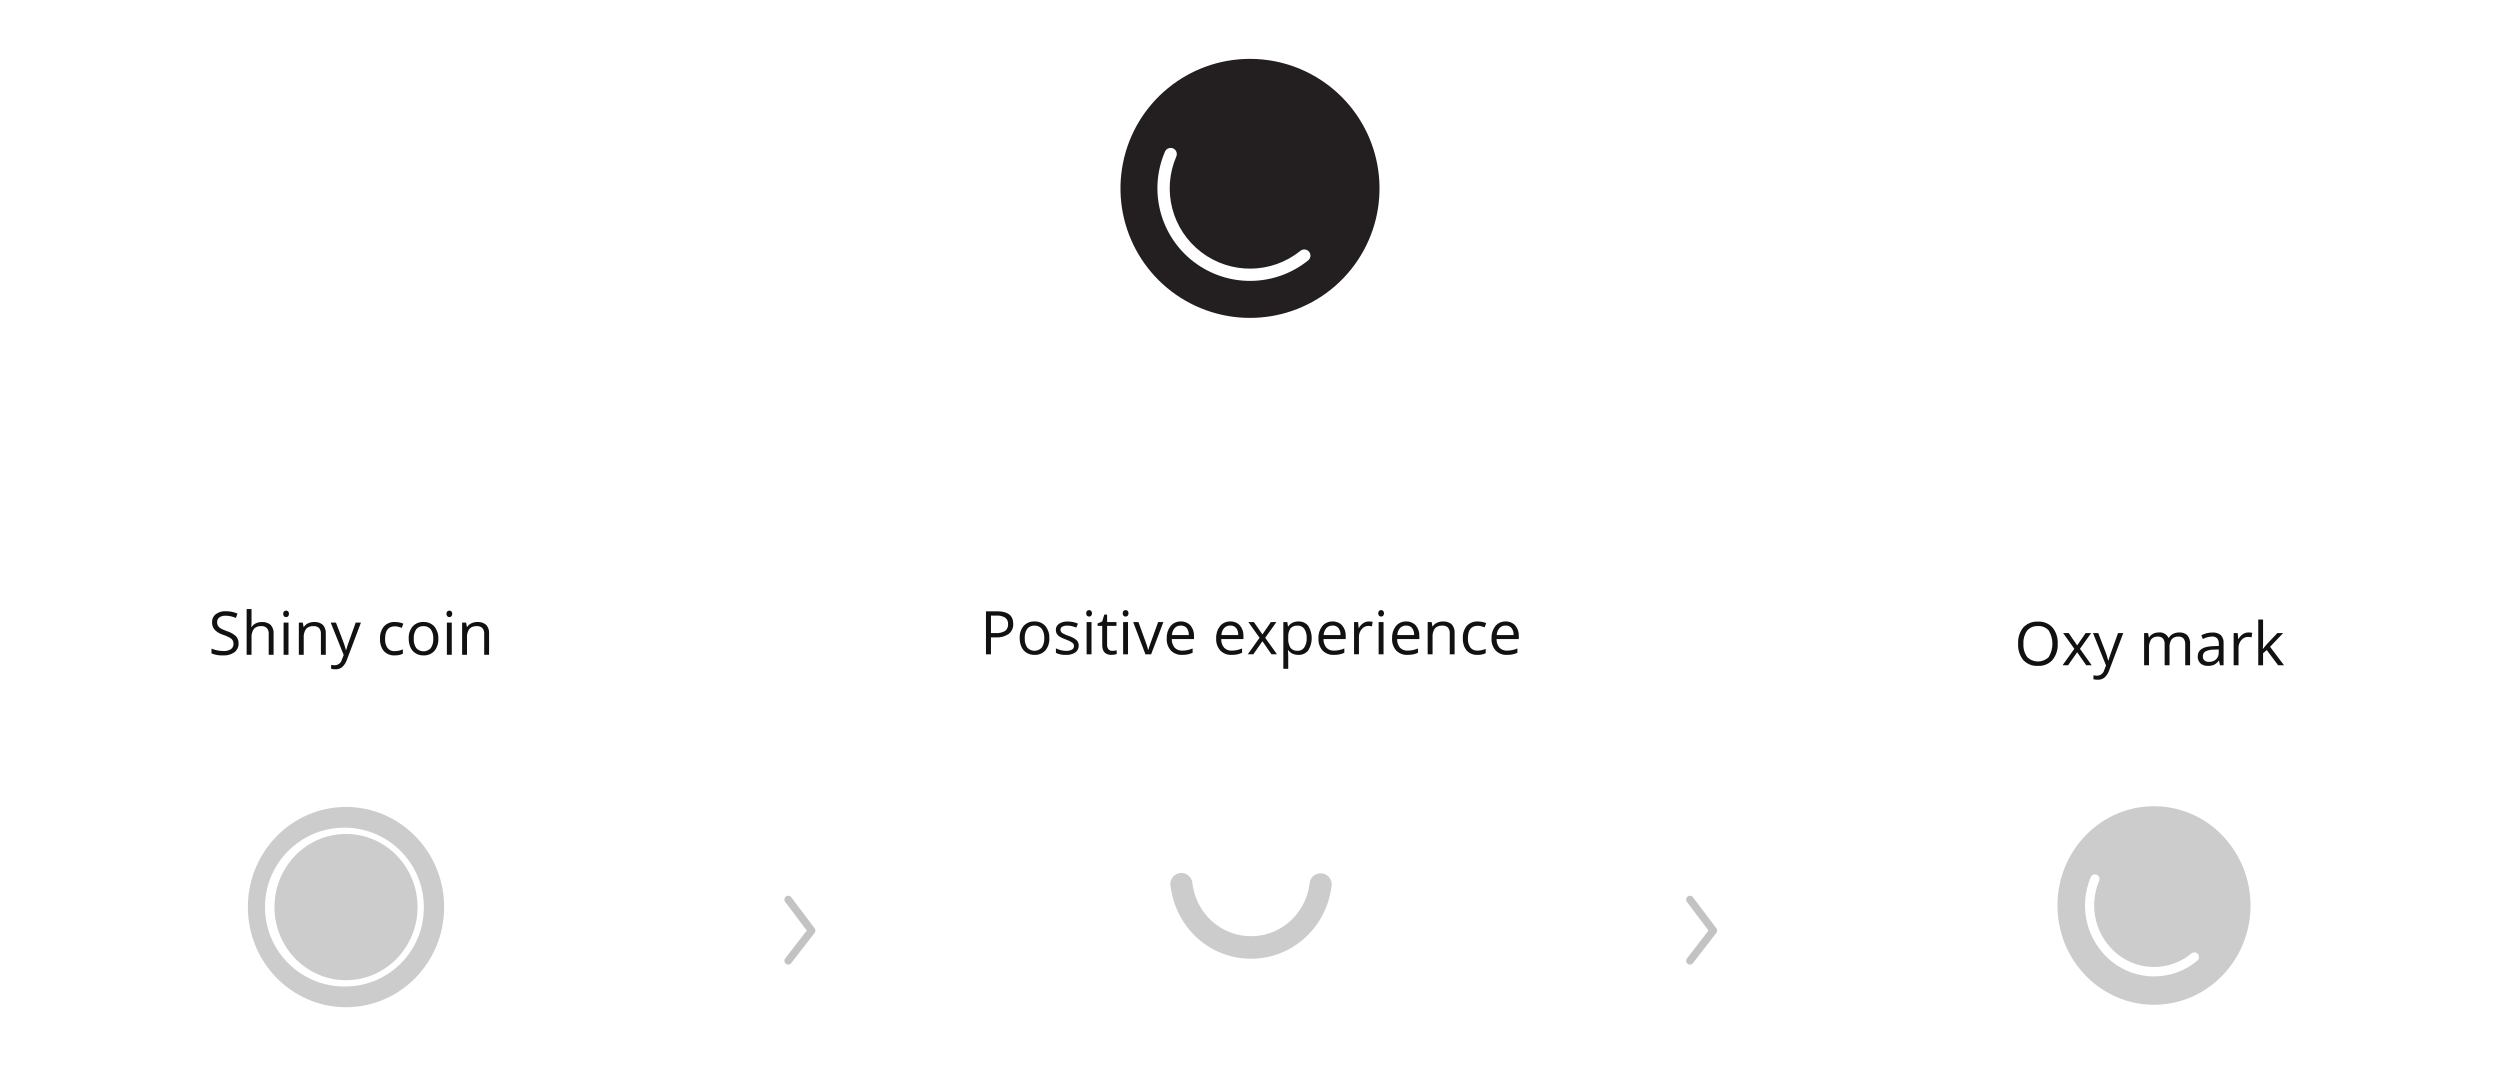
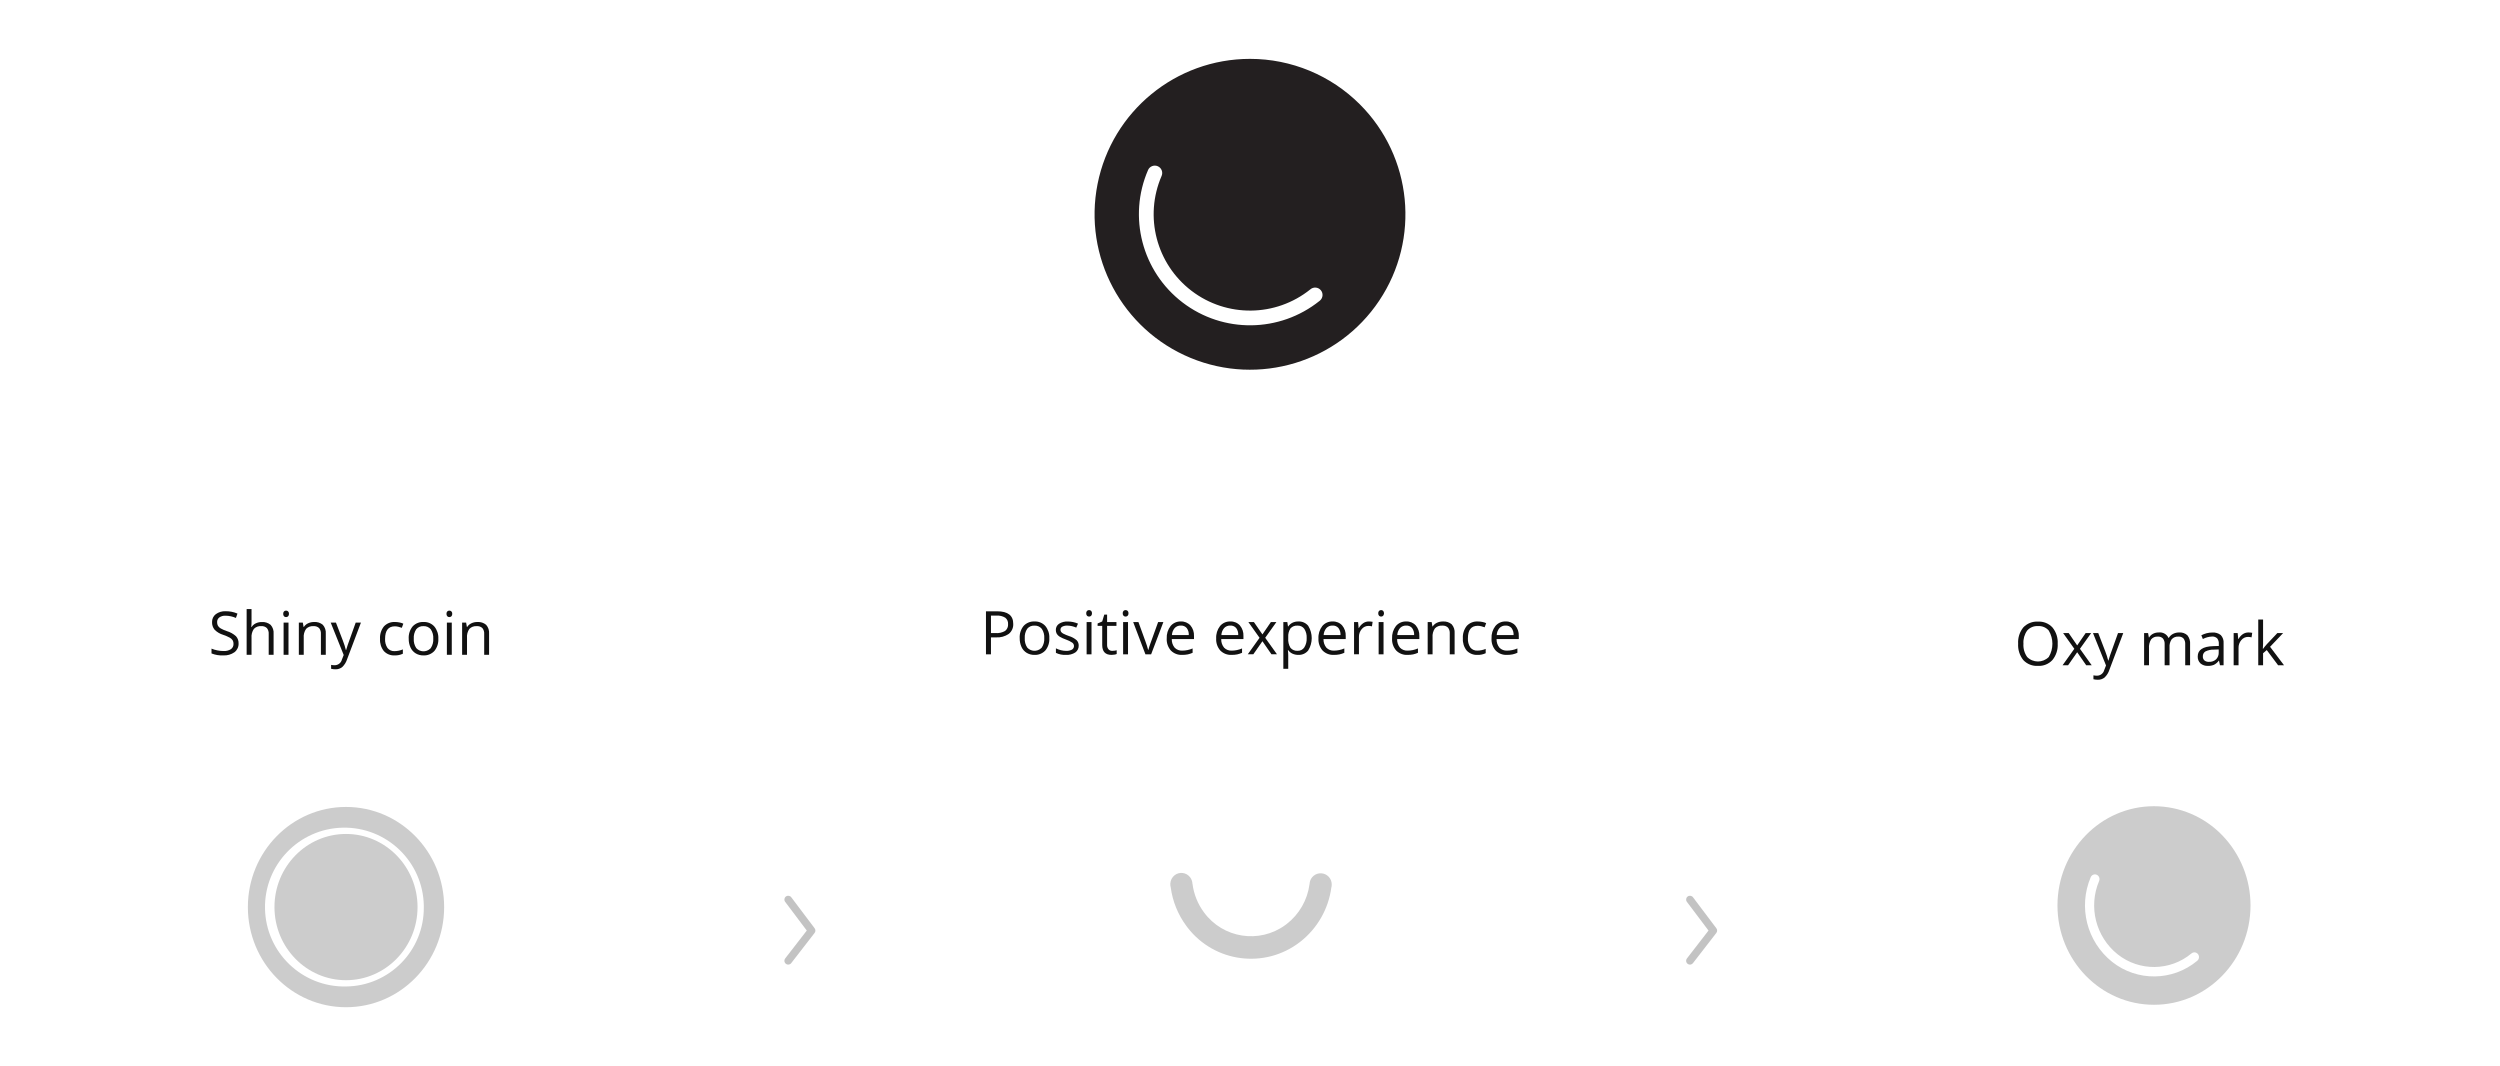
<svg xmlns="http://www.w3.org/2000/svg" id="Layer_1" data-name="Layer 1" viewBox="0 0 664 283">
  <path d="M-.2,155.868H184V283H-.2Z" fill="none" />
  <ellipse cx="91.899" cy="240.92" rx="19" ry="19.421" fill="#ccc" />
-   <path d="M91.9,214.325c-14.394,0-26.064,11.907-26.064,26.6s11.67,26.594,26.064,26.594,26.064-11.907,26.064-26.594-11.67-26.6-26.064-26.6Zm0,47.684a21.094,21.094,0,1,1,20.665-21.515c0,.142,0,.284,0,.426A20.882,20.882,0,0,1,91.9,262.009Z" fill="#ccc" fill-rule="evenodd" />
+   <path d="M91.9,214.325c-14.394,0-26.064,11.907-26.064,26.6s11.67,26.594,26.064,26.594,26.064-11.907,26.064-26.594-11.67-26.6-26.064-26.6Zm0,47.684a21.094,21.094,0,1,1,20.665-21.515v.426A20.882,20.882,0,0,1,91.9,262.009Z" fill="#ccc" fill-rule="evenodd" />
  <path d="M240.173,155.868H424.364V283H240.173Z" fill="none" />
-   <path d="M353.712,234.842a.676.676,0,0,1-.01.077,2.875,2.875,0,0,1-.016.445,3.265,3.265,0,0,1-.077.325,22,22,0,0,1-8.356,14.523,21.266,21.266,0,0,1-29.827-3.842c-.119-.154-.235-.31-.35-.467a22.118,22.118,0,0,1-4.128-10.192,3.1,3.1,0,0,1-.117-.943l-.007-.06h.01a3.014,3.014,0,0,1,1.156-2.256,2.911,2.911,0,0,1,4.084.528c.016.02.032.041.047.062a3.031,3.031,0,0,1,.589,1.684h.016a16.1,16.1,0,0,0,3.031,7.573,15.476,15.476,0,0,0,21.623,3.392c.115-.084.229-.169.342-.256a16.012,16.012,0,0,0,6.091-10.611h.021a2.83,2.83,0,0,1,.01-.294,2.942,2.942,0,0,1,5.862.312Z" fill="#ccc" fill-rule="evenodd" />
-   <path d="M480.005,155.868H664.2V283H480.005Z" fill="none" />
-   <path d="M546.526,170.977a6.284,6.284,0,0,1-1.387,4.312,4.873,4.873,0,0,1-3.855,1.571,4.938,4.938,0,0,1-3.895-1.543,6.34,6.34,0,0,1-1.371-4.356,6.257,6.257,0,0,1,1.375-4.324A4.971,4.971,0,0,1,541.3,165.1a4.864,4.864,0,0,1,3.843,1.562,6.28,6.28,0,0,1,1.383,4.315Zm-9.1,0a5.419,5.419,0,0,0,.988,3.519,4.037,4.037,0,0,0,5.709.029l.029-.029a6.853,6.853,0,0,0,0-7.019,3.458,3.458,0,0,0-2.855-1.192,3.526,3.526,0,0,0-2.887,1.2,5.365,5.365,0,0,0-.985,3.492Z" fill="#111" />
+   <path d="M353.712,234.842a.648.648,0,0,1-.01.077,2.875,2.875,0,0,1-.016.445,3.265,3.265,0,0,1-.077.325,22,22,0,0,1-8.356,14.523,21.266,21.266,0,0,1-29.827-3.842c-.119-.154-.235-.31-.35-.467a22.118,22.118,0,0,1-4.128-10.192,3.1,3.1,0,0,1-.117-.943l-.007-.06h.01a3.016,3.016,0,0,1,1.156-2.256,2.911,2.911,0,0,1,4.083.527h0c.016.02.032.041.047.062a3.031,3.031,0,0,1,.589,1.684h.016a16.1,16.1,0,0,0,3.031,7.573,15.476,15.476,0,0,0,21.622,3.393h0c.115-.084.229-.169.342-.256a16.012,16.012,0,0,0,6.091-10.611h.021a2.888,2.888,0,0,1,.01-.294,2.942,2.942,0,0,1,5.862.312Z" fill="#ccc" fill-rule="evenodd" />
+   <path d="M480.005,155.868H664.2V283h-184.2Z" fill="none" />
+   <path d="M546.526,170.977a6.284,6.284,0,0,1-1.387,4.312,4.873,4.873,0,0,1-3.855,1.571,4.938,4.938,0,0,1-3.895-1.543,6.34,6.34,0,0,1-1.371-4.356,6.257,6.257,0,0,1,1.375-4.324A4.971,4.971,0,0,1,541.3,165.1a4.865,4.865,0,0,1,3.843,1.562A6.28,6.28,0,0,1,546.526,170.977Zm-9.1,0a5.419,5.419,0,0,0,.988,3.519,4.038,4.038,0,0,0,5.709.029l.029-.029a6.853,6.853,0,0,0,0-7.019,3.458,3.458,0,0,0-2.855-1.192,3.526,3.526,0,0,0-2.887,1.2,5.365,5.365,0,0,0-.985,3.492Z" fill="#111" />
  <path d="M550.94,172.32l-2.976-4.179h1.476l2.258,3.281,2.25-3.281h1.461l-2.977,4.179,3.133,4.383H554.1l-2.4-3.468-2.422,3.468h-1.469Z" fill="#111" />
  <path d="M555.9,168.141h1.391l1.875,4.883a18.388,18.388,0,0,1,.765,2.414H560c.067-.266.21-.72.426-1.364s.923-2.621,2.121-5.933h1.39l-3.679,9.75a4.849,4.849,0,0,1-1.278,2.051,2.72,2.72,0,0,1-1.793.6,5.186,5.186,0,0,1-1.171-.133V179.37a4.494,4.494,0,0,0,.961.094,1.981,1.981,0,0,0,1.906-1.5l.476-1.219Z" fill="#111" />
-   <path d="M580.393,176.7v-5.57a2.3,2.3,0,0,0-.437-1.535,1.694,1.694,0,0,0-1.359-.512,2.2,2.2,0,0,0-1.79.695,3.312,3.312,0,0,0-.578,2.141V176.7h-1.3v-5.57a2.3,2.3,0,0,0-.437-1.535,1.7,1.7,0,0,0-1.367-.512,2.113,2.113,0,0,0-1.785.731,3.947,3.947,0,0,0-.567,2.394V176.7h-1.3v-8.562h1.055l.211,1.172h.062a2.558,2.558,0,0,1,1.036-.977,3.168,3.168,0,0,1,1.5-.351,2.544,2.544,0,0,1,2.625,1.453h.062a2.731,2.731,0,0,1,1.11-1.063,3.433,3.433,0,0,1,1.656-.39,2.9,2.9,0,0,1,2.176.746,3.338,3.338,0,0,1,.722,2.386V176.7Z" fill="#111" />
-   <path d="M589.628,176.7l-.258-1.218h-.063a3.589,3.589,0,0,1-1.277,1.089,3.882,3.882,0,0,1-1.59.286,2.863,2.863,0,0,1-2-.657,2.392,2.392,0,0,1-.722-1.867q0-2.593,4.148-2.719l1.453-.047v-.531a2.165,2.165,0,0,0-.434-1.488,1.782,1.782,0,0,0-1.386-.481,5.64,5.64,0,0,0-2.422.657l-.4-.992a6.205,6.205,0,0,1,2.9-.735,3.259,3.259,0,0,1,2.269.68,2.832,2.832,0,0,1,.739,2.18V176.7Zm-2.93-.914a2.629,2.629,0,0,0,1.9-.664,2.456,2.456,0,0,0,.692-1.859v-.774l-1.3.055a4.718,4.718,0,0,0-2.231.48,1.45,1.45,0,0,0-.683,1.325,1.333,1.333,0,0,0,.426,1.07,1.762,1.762,0,0,0,1.2.37Z" fill="#111" />
+   <path d="M580.393,176.7v-5.57a2.3,2.3,0,0,0-.437-1.535,1.694,1.694,0,0,0-1.359-.512,2.2,2.2,0,0,0-1.79.695,3.312,3.312,0,0,0-.578,2.141V176.7h-1.3v-5.57a2.3,2.3,0,0,0-.437-1.535,1.7,1.7,0,0,0-1.367-.512,2.113,2.113,0,0,0-1.785.731,3.947,3.947,0,0,0-.567,2.394V176.7h-1.3v-8.562h1.055l.211,1.172h.062a2.558,2.558,0,0,1,1.036-.977,3.168,3.168,0,0,1,1.5-.351,2.544,2.544,0,0,1,2.625,1.453h.062a2.738,2.738,0,0,1,1.11-1.063,3.433,3.433,0,0,1,1.656-.39,2.9,2.9,0,0,1,2.176.746,3.334,3.334,0,0,1,.722,2.386V176.7Z" fill="#111" />
+   <path d="M589.628,176.7l-.258-1.218h-.063a3.589,3.589,0,0,1-1.277,1.089,3.882,3.882,0,0,1-1.59.286,2.863,2.863,0,0,1-2-.657,2.392,2.392,0,0,1-.722-1.867q0-2.593,4.148-2.719l1.453-.047v-.531a2.165,2.165,0,0,0-.434-1.488,1.782,1.782,0,0,0-1.386-.481,5.64,5.64,0,0,0-2.422.657l-.4-.992a6.205,6.205,0,0,1,2.9-.735,3.259,3.259,0,0,1,2.269.68,2.832,2.832,0,0,1,.739,2.18V176.7Zm-2.93-.914a2.629,2.629,0,0,0,1.9-.664,2.456,2.456,0,0,0,.692-1.859v-.774l-1.3.055a4.718,4.718,0,0,0-2.231.48,1.45,1.45,0,0,0-.683,1.325,1.333,1.333,0,0,0,.426,1.07,1.761,1.761,0,0,0,1.2.37Z" fill="#111" />
  <path d="M597.167,167.985a5.091,5.091,0,0,1,1.023.093l-.179,1.2a4.427,4.427,0,0,0-.938-.117,2.282,2.282,0,0,0-1.777.844,3.077,3.077,0,0,0-.739,2.1V176.7h-1.3v-8.562h1.07l.148,1.586h.063a3.74,3.74,0,0,1,1.148-1.289,2.6,2.6,0,0,1,1.481-.45Z" fill="#111" />
  <path d="M601.073,172.32a15.493,15.493,0,0,1,1.024-1.25l2.765-2.929H606.4l-3.469,3.648,3.711,4.914h-1.57l-3.023-4.047-.977.844v3.2h-1.281V164.547h1.281v6.445c0,.286-.02.73-.062,1.328Z" fill="#111" />
-   <path d="M572.1,214.129c-14.158,0-25.635,11.806-25.635,26.371s11.477,26.37,25.635,26.37,25.635-11.806,25.635-26.37a26.758,26.758,0,0,0-7.509-18.647,25.27,25.27,0,0,0-18.126-7.724ZM583.567,255.2a17.927,17.927,0,0,1-22.585.271,19.2,19.2,0,0,1-5.69-22.486,1.221,1.221,0,0,1,.981-.744,1.206,1.206,0,0,1,1.117.5,1.284,1.284,0,0,1,.137,1.246,16.639,16.639,0,0,0,4.933,19.492,15.543,15.543,0,0,0,19.579-.232,1.192,1.192,0,0,1,1.224-.226,1.247,1.247,0,0,1,.779,1,1.271,1.271,0,0,1-.477,1.181Z" fill="#ccc" />
+   <path d="M572.1,214.129c-14.158,0-25.635,11.806-25.635,26.371s11.477,26.37,25.635,26.37,25.635-11.806,25.635-26.37a26.76,26.76,0,0,0-7.509-18.647,25.27,25.27,0,0,0-18.126-7.724ZM583.567,255.2a17.927,17.927,0,0,1-22.585.271,19.2,19.2,0,0,1-5.69-22.486,1.221,1.221,0,0,1,.981-.744,1.205,1.205,0,0,1,1.117.5,1.284,1.284,0,0,1,.137,1.246,16.639,16.639,0,0,0,4.933,19.492,15.543,15.543,0,0,0,19.579-.232,1.192,1.192,0,0,1,1.224-.226,1.248,1.248,0,0,1,.779,1,1.271,1.271,0,0,1-.477,1.181Z" fill="#ccc" />
  <g>
-     <path d="M269.116,165.689a3.2,3.2,0,0,1-1.184,2.668,5.364,5.364,0,0,1-3.386.933H263.2v4.492h-1.328V162.361h2.961Q269.116,162.361,269.116,165.689ZM263.2,168.15h1.2a4.436,4.436,0,0,0,2.555-.571,2.1,2.1,0,0,0,.789-1.828,1.971,1.971,0,0,0-.742-1.687,3.875,3.875,0,0,0-2.313-.555H263.2Z" fill="#111" />
-     <path d="M278.7,169.493a4.723,4.723,0,0,1-1.055,3.27,3.716,3.716,0,0,1-2.914,1.176,3.868,3.868,0,0,1-2.039-.539,3.565,3.565,0,0,1-1.375-1.547,5.392,5.392,0,0,1-.484-2.36,4.707,4.707,0,0,1,1.047-3.261,3.7,3.7,0,0,1,2.906-1.168,3.622,3.622,0,0,1,2.855,1.195A4.7,4.7,0,0,1,278.7,169.493Zm-6.523,0a4.064,4.064,0,0,0,.656,2.5,2.6,2.6,0,0,0,3.672.191,2.459,2.459,0,0,0,.191-.191,4.038,4.038,0,0,0,.66-2.5,3.965,3.965,0,0,0-.66-2.48,2.314,2.314,0,0,0-1.949-.848,2.287,2.287,0,0,0-1.922.836,4.015,4.015,0,0,0-.646,2.492Z" fill="#111" />
-     <path d="M286.5,171.446a2.144,2.144,0,0,1-.891,1.844,4.179,4.179,0,0,1-2.5.649,5.441,5.441,0,0,1-2.656-.539v-1.2a6.45,6.45,0,0,0,1.324.493,5.548,5.548,0,0,0,1.363.179,3.089,3.089,0,0,0,1.563-.324,1.115,1.115,0,0,0,.113-1.844,6.808,6.808,0,0,0-1.691-.839,9.1,9.1,0,0,1-1.7-.778,2.319,2.319,0,0,1-.75-.754,1.961,1.961,0,0,1-.246-1.008,1.922,1.922,0,0,1,.851-1.652,3.975,3.975,0,0,1,2.336-.6,6.831,6.831,0,0,1,2.7.562l-.461,1.055a6.176,6.176,0,0,0-2.336-.531,2.689,2.689,0,0,0-1.39.289.892.892,0,0,0-.469.8.97.97,0,0,0,.176.585,1.7,1.7,0,0,0,.566.461,12.733,12.733,0,0,0,1.5.633,5.608,5.608,0,0,1,2.059,1.117A1.973,1.973,0,0,1,286.5,171.446Z" fill="#111" />
+     <path d="M269.116,165.689a3.2,3.2,0,0,1-1.184,2.668,5.364,5.364,0,0,1-3.386.933H263.2v4.492h-1.328V162.361h2.961Q269.116,162.361,269.116,165.689ZM263.2,168.15h1.2a4.436,4.436,0,0,0,2.555-.571,2.1,2.1,0,0,0,.789-1.828,1.972,1.972,0,0,0-.742-1.687,3.875,3.875,0,0,0-2.313-.555H263.2Z" fill="#111" />
+     <path d="M278.7,169.493a4.723,4.723,0,0,1-1.055,3.27,3.716,3.716,0,0,1-2.914,1.176,3.868,3.868,0,0,1-2.039-.539,3.565,3.565,0,0,1-1.375-1.547,5.392,5.392,0,0,1-.484-2.36,4.707,4.707,0,0,1,1.047-3.261,3.7,3.7,0,0,1,2.906-1.168,3.622,3.622,0,0,1,2.855,1.195A4.7,4.7,0,0,1,278.7,169.493Zm-6.523,0a4.064,4.064,0,0,0,.656,2.5,2.6,2.6,0,0,0,3.672.191h0a2.459,2.459,0,0,0,.191-.191,4.038,4.038,0,0,0,.66-2.5,3.965,3.965,0,0,0-.66-2.48,2.314,2.314,0,0,0-1.949-.848,2.287,2.287,0,0,0-1.922.836,4.015,4.015,0,0,0-.646,2.492Z" fill="#111" />
+     <path d="M286.5,171.446a2.144,2.144,0,0,1-.891,1.844,4.179,4.179,0,0,1-2.5.649,5.441,5.441,0,0,1-2.656-.539v-1.2a6.45,6.45,0,0,0,1.324.493,5.548,5.548,0,0,0,1.363.179,3.089,3.089,0,0,0,1.563-.324,1.115,1.115,0,0,0,.393-1.527,1.1,1.1,0,0,0-.28-.317,6.808,6.808,0,0,0-1.691-.839,9.066,9.066,0,0,1-1.7-.778,2.319,2.319,0,0,1-.75-.754,1.961,1.961,0,0,1-.246-1.008,1.922,1.922,0,0,1,.851-1.652,3.974,3.974,0,0,1,2.336-.6,6.831,6.831,0,0,1,2.7.562l-.461,1.055a6.176,6.176,0,0,0-2.336-.531,2.689,2.689,0,0,0-1.39.289.892.892,0,0,0-.469.8.97.97,0,0,0,.176.585,1.7,1.7,0,0,0,.566.461,12.733,12.733,0,0,0,1.5.633,5.608,5.608,0,0,1,2.059,1.117A1.976,1.976,0,0,1,286.5,171.446Z" fill="#111" />
    <path d="M288.5,162.9a.86.86,0,0,1,.219-.653.809.809,0,0,1,1.086,0,.845.845,0,0,1,.226.649.86.86,0,0,1-.226.652.766.766,0,0,1-.54.215.746.746,0,0,1-.546-.215A.874.874,0,0,1,288.5,162.9Zm1.406,10.882h-1.3V165.22h1.3Z" fill="#111" />
    <path d="M295.421,172.868a4.223,4.223,0,0,0,.664-.05,4.627,4.627,0,0,0,.508-.106v.992a2.341,2.341,0,0,1-.621.168,4.689,4.689,0,0,1-.739.067q-2.484,0-2.484-2.618v-5.093h-1.227V165.6l1.227-.539.547-1.828h.75v1.984h2.484v1.008h-2.484v5.039a1.731,1.731,0,0,0,.367,1.187,1.275,1.275,0,0,0,1.008.417Z" fill="#111" />
    <path d="M298.194,162.9a.86.86,0,0,1,.219-.653.809.809,0,0,1,1.086,0,.845.845,0,0,1,.226.649.86.86,0,0,1-.226.652.762.762,0,0,1-.539.215.749.749,0,0,1-.547-.215A.874.874,0,0,1,298.194,162.9Zm1.406,10.882h-1.3V165.22h1.3Z" fill="#111" />
    <path d="M304.225,173.782l-3.25-8.562h1.391l1.844,5.078a23.7,23.7,0,0,1,.734,2.313h.063a17.151,17.151,0,0,1,.543-1.715q.456-1.3,2.05-5.676h1.391l-3.25,8.562Z" fill="#111" />
    <path d="M313.983,173.939a3.937,3.937,0,0,1-3-1.157,4.476,4.476,0,0,1-1.1-3.211,4.97,4.97,0,0,1,1.02-3.289,3.392,3.392,0,0,1,2.738-1.218,3.227,3.227,0,0,1,2.547,1.058,4.057,4.057,0,0,1,.938,2.793v.821h-5.9a3.4,3.4,0,0,0,.762,2.289,2.637,2.637,0,0,0,2.035.781,6.9,6.9,0,0,0,2.734-.578v1.156a6.843,6.843,0,0,1-1.3.426A7.293,7.293,0,0,1,313.983,173.939Zm-.351-7.789a2.118,2.118,0,0,0-1.645.671,3.107,3.107,0,0,0-.723,1.86h4.477a2.853,2.853,0,0,0-.547-1.879,1.924,1.924,0,0,0-1.562-.652Z" fill="#111" />
    <path d="M327.116,173.939a3.928,3.928,0,0,1-3-1.157,4.476,4.476,0,0,1-1.1-3.211,4.97,4.97,0,0,1,1.02-3.289,3.392,3.392,0,0,1,2.738-1.218,3.228,3.228,0,0,1,2.547,1.058,4.056,4.056,0,0,1,.937,2.793v.821h-5.9a3.4,3.4,0,0,0,.762,2.289,2.637,2.637,0,0,0,2.035.781,6.9,6.9,0,0,0,2.734-.578v1.156a6.843,6.843,0,0,1-1.3.426,7.277,7.277,0,0,1-1.473.129Zm-.352-7.789a2.116,2.116,0,0,0-1.644.671,3.107,3.107,0,0,0-.723,1.86h4.477a2.853,2.853,0,0,0-.547-1.879,1.924,1.924,0,0,0-1.563-.652Z" fill="#111" />
    <path d="M334.538,169.4l-2.977-4.18h1.477l2.262,3.28,2.25-3.281h1.461l-2.977,4.18,3.133,4.382H337.7l-2.4-3.468-2.422,3.468h-1.469Z" fill="#111" />
-     <path d="M344.843,173.939a3.7,3.7,0,0,1-1.528-.309,2.875,2.875,0,0,1-1.16-.949h-.094a11.459,11.459,0,0,1,.094,1.422v3.523h-1.3V165.22h1.055l.18,1.172h.062a3.013,3.013,0,0,1,1.164-1.016,3.541,3.541,0,0,1,1.524-.312,3.162,3.162,0,0,1,2.629,1.164,6.2,6.2,0,0,1-.016,6.543,3.174,3.174,0,0,1-2.61,1.168Zm-.188-7.774a2.3,2.3,0,0,0-1.9.727,3.741,3.741,0,0,0-.6,2.312v.289a4.283,4.283,0,0,0,.6,2.582,2.285,2.285,0,0,0,1.929.778,2.006,2.006,0,0,0,1.739-.9,4.266,4.266,0,0,0,.629-2.476,4.1,4.1,0,0,0-.629-2.457,2.066,2.066,0,0,0-1.768-.855Z" fill="#111" />
+     <path d="M344.843,173.939a3.7,3.7,0,0,1-1.528-.309,2.875,2.875,0,0,1-1.16-.949h-.094a11.459,11.459,0,0,1,.094,1.422v3.523h-1.3V165.22h1.055l.18,1.172h.062a3.013,3.013,0,0,1,1.164-1.016,3.541,3.541,0,0,1,1.524-.312,3.162,3.162,0,0,1,2.629,1.164,6.2,6.2,0,0,1-.016,6.543A3.174,3.174,0,0,1,344.843,173.939Zm-.188-7.774a2.3,2.3,0,0,0-1.9.727,3.741,3.741,0,0,0-.6,2.312v.289a4.285,4.285,0,0,0,.6,2.582,2.285,2.285,0,0,0,1.929.778,2,2,0,0,0,1.739-.9,4.266,4.266,0,0,0,.629-2.476,4.1,4.1,0,0,0-.629-2.457,2.066,2.066,0,0,0-1.768-.855Z" fill="#111" />
    <path d="M354.28,173.939a3.928,3.928,0,0,1-3-1.157,4.476,4.476,0,0,1-1.1-3.211,4.97,4.97,0,0,1,1.02-3.289,3.392,3.392,0,0,1,2.738-1.218,3.228,3.228,0,0,1,2.547,1.058,4.057,4.057,0,0,1,.938,2.793v.821h-5.9a3.4,3.4,0,0,0,.762,2.289,2.637,2.637,0,0,0,2.035.781,6.9,6.9,0,0,0,2.734-.578v1.156a6.843,6.843,0,0,1-1.3.426A7.293,7.293,0,0,1,354.28,173.939Zm-.351-7.789a2.118,2.118,0,0,0-1.645.671,3.107,3.107,0,0,0-.723,1.86h4.477a2.853,2.853,0,0,0-.547-1.879,1.924,1.924,0,0,0-1.562-.652Z" fill="#111" />
-     <path d="M363.546,165.064a5.165,5.165,0,0,1,1.023.093l-.18,1.2a4.347,4.347,0,0,0-.937-.118,2.286,2.286,0,0,0-1.777.844,3.072,3.072,0,0,0-.739,2.1v4.593h-1.3V165.22h1.071l.148,1.586h.063a3.74,3.74,0,0,1,1.148-1.289,2.589,2.589,0,0,1,1.48-.453Z" fill="#111" />
-     <path d="M366.061,162.9a.868.868,0,0,1,.219-.653.809.809,0,0,1,1.086,0,1.046,1.046,0,0,1,0,1.3.758.758,0,0,1-.539.215.749.749,0,0,1-.547-.215A.883.883,0,0,1,366.061,162.9Zm1.407,10.882h-1.3V165.22h1.3Z" fill="#111" />
+     <path d="M363.546,165.064a5.165,5.165,0,0,1,1.023.093l-.18,1.2a4.347,4.347,0,0,0-.937-.118,2.286,2.286,0,0,0-1.777.844,3.072,3.072,0,0,0-.739,2.1v4.593h-1.3V165.22h1.071l.148,1.586h.063a3.74,3.74,0,0,1,1.148-1.289,2.6,2.6,0,0,1,1.48-.453Z" fill="#111" />
+     <path d="M366.061,162.9a.868.868,0,0,1,.219-.653.809.809,0,0,1,1.086,0,1.046,1.046,0,0,1,0,1.3.758.758,0,0,1-.539.215.749.749,0,0,1-.547-.215A.882.882,0,0,1,366.061,162.9Zm1.407,10.882h-1.3V165.22h1.3Z" fill="#111" />
    <path d="M373.835,173.939a3.928,3.928,0,0,1-3-1.157,4.472,4.472,0,0,1-1.1-3.211,4.97,4.97,0,0,1,1.02-3.289,3.386,3.386,0,0,1,2.738-1.218,3.228,3.228,0,0,1,2.547,1.058,4.056,4.056,0,0,1,.937,2.793v.821h-5.9a3.4,3.4,0,0,0,.762,2.289,2.637,2.637,0,0,0,2.035.781,6.9,6.9,0,0,0,2.734-.578v1.156a6.843,6.843,0,0,1-1.3.426,7.277,7.277,0,0,1-1.473.129Zm-.352-7.789a2.116,2.116,0,0,0-1.644.671,3.1,3.1,0,0,0-.723,1.86h4.477a2.853,2.853,0,0,0-.547-1.879,1.924,1.924,0,0,0-1.563-.652Z" fill="#111" />
-     <path d="M385.054,173.782v-5.539a2.236,2.236,0,0,0-.477-1.562,1.94,1.94,0,0,0-1.492-.516,2.461,2.461,0,0,0-1.969.727,3.664,3.664,0,0,0-.625,2.4v4.492h-1.3V165.22h1.055l.211,1.172h.062a2.652,2.652,0,0,1,1.117-.981,3.639,3.639,0,0,1,1.6-.347,3.254,3.254,0,0,1,2.328.746,3.173,3.173,0,0,1,.781,2.386v5.586Z" fill="#111" />
-     <path d="M392.436,173.939a3.654,3.654,0,0,1-2.879-1.145,4.715,4.715,0,0,1-1.019-3.238,4.854,4.854,0,0,1,1.035-3.32,3.725,3.725,0,0,1,2.949-1.172,5.9,5.9,0,0,1,1.235.132,4.071,4.071,0,0,1,.968.313l-.4,1.1a6.116,6.116,0,0,0-.938-.286,4.2,4.2,0,0,0-.9-.113q-2.609,0-2.609,3.328a3.966,3.966,0,0,0,.636,2.422,2.217,2.217,0,0,0,1.887.844,5.78,5.78,0,0,0,2.2-.461v1.148a4.676,4.676,0,0,1-2.165.448Z" fill="#111" />
+     <path d="M385.054,173.782v-5.539a2.236,2.236,0,0,0-.477-1.562,1.94,1.94,0,0,0-1.492-.516,2.461,2.461,0,0,0-1.969.727,3.664,3.664,0,0,0-.625,2.4v4.492h-1.3V165.22h1.055l.211,1.172h.062a2.652,2.652,0,0,1,1.117-.981,3.639,3.639,0,0,1,1.6-.347,3.256,3.256,0,0,1,2.328.746,3.173,3.173,0,0,1,.781,2.386v5.586Z" fill="#111" />
+     <path d="M392.436,173.939a3.654,3.654,0,0,1-2.879-1.145,4.715,4.715,0,0,1-1.019-3.238,4.854,4.854,0,0,1,1.035-3.32,3.722,3.722,0,0,1,2.949-1.172,5.9,5.9,0,0,1,1.235.132,4.071,4.071,0,0,1,.968.313l-.4,1.1a6.15,6.15,0,0,0-.938-.286,4.2,4.2,0,0,0-.9-.113q-2.609,0-2.609,3.328a3.966,3.966,0,0,0,.636,2.422,2.217,2.217,0,0,0,1.887.844,5.78,5.78,0,0,0,2.2-.461v1.148a4.676,4.676,0,0,1-2.165.448Z" fill="#111" />
    <path d="M400.249,173.939a3.928,3.928,0,0,1-3-1.157,4.472,4.472,0,0,1-1.1-3.211,4.97,4.97,0,0,1,1.02-3.289,3.386,3.386,0,0,1,2.738-1.218,3.228,3.228,0,0,1,2.547,1.058,4.056,4.056,0,0,1,.937,2.793v.821h-5.9a3.4,3.4,0,0,0,.762,2.289,2.637,2.637,0,0,0,2.035.781,6.9,6.9,0,0,0,2.734-.578v1.156a6.82,6.82,0,0,1-1.3.426,7.277,7.277,0,0,1-1.473.129Zm-.352-7.789a2.116,2.116,0,0,0-1.644.671,3.1,3.1,0,0,0-.723,1.86h4.477a2.853,2.853,0,0,0-.547-1.879,1.926,1.926,0,0,0-1.56-.652Z" fill="#111" />
-     <path d="M63.366,170.882a2.8,2.8,0,0,1-1.094,2.352,4.74,4.74,0,0,1-2.968.843,7.452,7.452,0,0,1-3.125-.523v-1.281a8.129,8.129,0,0,0,1.531.468,8,8,0,0,0,1.64.172,3.308,3.308,0,0,0,2-.5,1.65,1.65,0,0,0,.672-1.4,1.8,1.8,0,0,0-.238-.973,2.219,2.219,0,0,0-.8-.7,11.028,11.028,0,0,0-1.7-.726,5.429,5.429,0,0,1-2.277-1.352,2.979,2.979,0,0,1-.684-2.039,2.539,2.539,0,0,1,.992-2.1,4.126,4.126,0,0,1,2.625-.781,7.735,7.735,0,0,1,3.133.625l-.414,1.156a7.1,7.1,0,0,0-2.75-.593,2.666,2.666,0,0,0-1.649.453,1.492,1.492,0,0,0-.593,1.258,1.942,1.942,0,0,0,.218.972,2.058,2.058,0,0,0,.739.7,9.229,9.229,0,0,0,1.59.7,6.261,6.261,0,0,1,2.472,1.375,2.706,2.706,0,0,1,.68,1.894Z" fill="#111" />
+     <path d="M63.366,170.882a2.8,2.8,0,0,1-1.094,2.352,4.74,4.74,0,0,1-2.968.843,7.452,7.452,0,0,1-3.125-.523v-1.281a8.129,8.129,0,0,0,1.531.468,8,8,0,0,0,1.64.172,3.308,3.308,0,0,0,2-.5,1.65,1.65,0,0,0,.672-1.4,1.8,1.8,0,0,0-.238-.973,2.219,2.219,0,0,0-.8-.7,11.028,11.028,0,0,0-1.7-.726,5.429,5.429,0,0,1-2.277-1.352,2.979,2.979,0,0,1-.684-2.039,2.539,2.539,0,0,1,.992-2.1,4.126,4.126,0,0,1,2.625-.781,7.735,7.735,0,0,1,3.133.625l-.414,1.156a7.1,7.1,0,0,0-2.75-.593,2.668,2.668,0,0,0-1.649.453,1.492,1.492,0,0,0-.593,1.258,1.944,1.944,0,0,0,.218.972,2.058,2.058,0,0,0,.739.7,9.229,9.229,0,0,0,1.59.7,6.261,6.261,0,0,1,2.472,1.375,2.706,2.706,0,0,1,.68,1.894Z" fill="#111" />
    <path d="M71.366,173.921v-5.539a2.232,2.232,0,0,0-.477-1.563A1.944,1.944,0,0,0,69.4,166.3a2.447,2.447,0,0,0-1.972.734,3.718,3.718,0,0,0-.621,2.406v4.477h-1.3V161.765h1.3v3.679a8.088,8.088,0,0,1-.063,1.1h.078a2.654,2.654,0,0,1,1.09-.973,3.545,3.545,0,0,1,1.613-.355,3.306,3.306,0,0,1,2.356.746,3.143,3.143,0,0,1,.785,2.371v5.586Z" fill="#111" />
    <path d="M75.218,163.038a.862.862,0,0,1,.218-.652.809.809,0,0,1,1.086,0,.839.839,0,0,1,.227.648.858.858,0,0,1-.227.653.757.757,0,0,1-.539.214.749.749,0,0,1-.547-.214A.881.881,0,0,1,75.218,163.038Zm1.406,10.883h-1.3v-8.562h1.3Z" fill="#111" />
    <path d="M85.233,173.921v-5.539a2.238,2.238,0,0,0-.476-1.563,1.947,1.947,0,0,0-1.493-.515,2.462,2.462,0,0,0-1.968.726,3.67,3.67,0,0,0-.625,2.4v4.492h-1.3V165.36h1.055l.21,1.171H80.7a2.643,2.643,0,0,1,1.117-.98,3.64,3.64,0,0,1,1.6-.348,3.256,3.256,0,0,1,2.328.746,3.181,3.181,0,0,1,.781,2.387v5.586Z" fill="#111" />
    <path d="M87.835,165.359h1.39l1.875,4.882a18.544,18.544,0,0,1,.766,2.414h.063c.067-.265.21-.719.425-1.363s.923-2.621,2.121-5.933h1.391l-3.68,9.75a4.85,4.85,0,0,1-1.277,2.05,2.716,2.716,0,0,1-1.793.606,5.2,5.2,0,0,1-1.172-.133v-1.039a4.559,4.559,0,0,0,.961.094,1.981,1.981,0,0,0,1.906-1.5l.477-1.219Z" fill="#111" />
-     <path d="M104.835,174.077a3.657,3.657,0,0,1-2.879-1.144,4.707,4.707,0,0,1-1.02-3.239,4.848,4.848,0,0,1,1.036-3.32,3.725,3.725,0,0,1,2.949-1.172,5.814,5.814,0,0,1,1.234.133,4.034,4.034,0,0,1,.969.313l-.4,1.1a6.1,6.1,0,0,0-.937-.285,4.2,4.2,0,0,0-.9-.113q-2.609,0-2.609,3.328a3.96,3.96,0,0,0,.637,2.422,2.219,2.219,0,0,0,1.887.843,5.773,5.773,0,0,0,2.195-.46v1.148a4.678,4.678,0,0,1-2.162.446Z" fill="#111" />
-     <path d="M116.421,169.632a4.728,4.728,0,0,1-1.055,3.27,3.716,3.716,0,0,1-2.914,1.175,3.854,3.854,0,0,1-2.039-.539,3.553,3.553,0,0,1-1.375-1.547,5.387,5.387,0,0,1-.484-2.359,4.72,4.72,0,0,1,1.046-3.262,3.708,3.708,0,0,1,2.907-1.168,3.621,3.621,0,0,1,2.855,1.2,4.7,4.7,0,0,1,1.059,3.23Zm-6.524,0a4.057,4.057,0,0,0,.657,2.5,2.6,2.6,0,0,0,3.679.184c.065-.059.126-.12.184-.184a4.039,4.039,0,0,0,.66-2.5,3.977,3.977,0,0,0-.66-2.48,2.32,2.32,0,0,0-1.949-.848,2.28,2.28,0,0,0-1.922.836,4.015,4.015,0,0,0-.646,2.492Z" fill="#111" />
+     <path d="M104.835,174.077a3.657,3.657,0,0,1-2.879-1.144,4.707,4.707,0,0,1-1.02-3.239,4.848,4.848,0,0,1,1.036-3.32,3.722,3.722,0,0,1,2.949-1.172,5.814,5.814,0,0,1,1.234.133,4.02,4.02,0,0,1,.969.313l-.4,1.1a6.135,6.135,0,0,0-.937-.285,4.2,4.2,0,0,0-.9-.113q-2.609,0-2.609,3.328a3.96,3.96,0,0,0,.637,2.422,2.219,2.219,0,0,0,1.887.843,5.773,5.773,0,0,0,2.195-.46v1.148a4.678,4.678,0,0,1-2.162.446Z" fill="#111" />
+     <path d="M116.421,169.632a4.728,4.728,0,0,1-1.055,3.27,3.719,3.719,0,0,1-2.914,1.175,3.854,3.854,0,0,1-2.039-.539,3.553,3.553,0,0,1-1.375-1.547,5.387,5.387,0,0,1-.484-2.359,4.72,4.72,0,0,1,1.046-3.262,3.708,3.708,0,0,1,2.907-1.168,3.621,3.621,0,0,1,2.855,1.2,4.7,4.7,0,0,1,1.059,3.23Zm-6.524,0a4.057,4.057,0,0,0,.657,2.5,2.6,2.6,0,0,0,3.672.19l.007-.006c.065-.059.126-.12.184-.184a4.038,4.038,0,0,0,.66-2.5,3.977,3.977,0,0,0-.66-2.48,2.32,2.32,0,0,0-1.949-.848,2.28,2.28,0,0,0-1.922.836,4.015,4.015,0,0,0-.646,2.492Z" fill="#111" />
    <path d="M118.585,163.038a.857.857,0,0,1,.219-.652.81.81,0,0,1,1.085,0,.839.839,0,0,1,.227.648.858.858,0,0,1-.227.653.757.757,0,0,1-.539.214.745.745,0,0,1-.546-.214A.877.877,0,0,1,118.585,163.038Zm1.406,10.883h-1.3v-8.562h1.3Z" fill="#111" />
-     <path d="M128.6,173.921v-5.539a2.238,2.238,0,0,0-.476-1.563,1.943,1.943,0,0,0-1.492-.515,2.463,2.463,0,0,0-1.969.726,3.67,3.67,0,0,0-.625,2.4v4.492h-1.3V165.36H123.8l.211,1.171h.062a2.643,2.643,0,0,1,1.117-.98,3.64,3.64,0,0,1,1.6-.348,3.256,3.256,0,0,1,2.328.746,3.175,3.175,0,0,1,.781,2.387v5.586Z" fill="#111" />
+     <path d="M128.6,173.921v-5.539a2.238,2.238,0,0,0-.476-1.563,1.943,1.943,0,0,0-1.492-.515,2.463,2.463,0,0,0-1.969.726,3.67,3.67,0,0,0-.625,2.4v4.492h-1.3V165.36H123.8l.211,1.171h.062a2.643,2.643,0,0,1,1.117-.98,3.64,3.64,0,0,1,1.6-.348,3.256,3.256,0,0,1,2.328.746,3.176,3.176,0,0,1,.781,2.387v5.586Z" fill="#111" />
    <path d="M448.845,256.2a1.016,1.016,0,0,1-.8-1.638l5.735-7.407-5.743-7.62a1.015,1.015,0,0,1,1.622-1.222h0l6.21,8.24a1.016,1.016,0,0,1-.008,1.232l-6.21,8.02A1.015,1.015,0,0,1,448.845,256.2Z" fill="#111" fill-rule="evenodd" opacity="0.25" style="isolation: isolate" />
    <path d="M209.345,256.2a1.016,1.016,0,0,1-.8-1.638l5.735-7.407-5.743-7.62a1.015,1.015,0,0,1,1.622-1.222l6.21,8.24a1.016,1.016,0,0,1-.008,1.232l-6.21,8.02A1.015,1.015,0,0,1,209.345,256.2Z" fill="#111" fill-rule="evenodd" opacity="0.25" style="isolation: isolate" />
  </g>
-   <path d="M332,15.635A34.4,34.4,0,1,0,356.324,25.71,34.4,34.4,0,0,0,332,15.635ZM347.388,69.21a24.6,24.6,0,0,1-37.949-28.979,1.637,1.637,0,0,1,3,1.309h0a21.324,21.324,0,0,0,32.9,25.125,1.634,1.634,0,1,1,2.166,2.448h0c-.038.034-.078.066-.12.1Z" fill="#231f20" />
+   <path d="M332,15.635a41.28,41.28,0,1,0,29.189,12.09A41.28,41.28,0,0,0,332,15.635Zm18.466,64.29A29.52,29.52,0,0,1,304.927,45.15a1.964,1.964,0,0,1,3.6,1.571h0a25.589,25.589,0,0,0,39.48,30.15,1.961,1.961,0,0,1,2.6,2.938h0c-.046.04-.094.079-.144.12Z" fill="#231f20" />
</svg>
